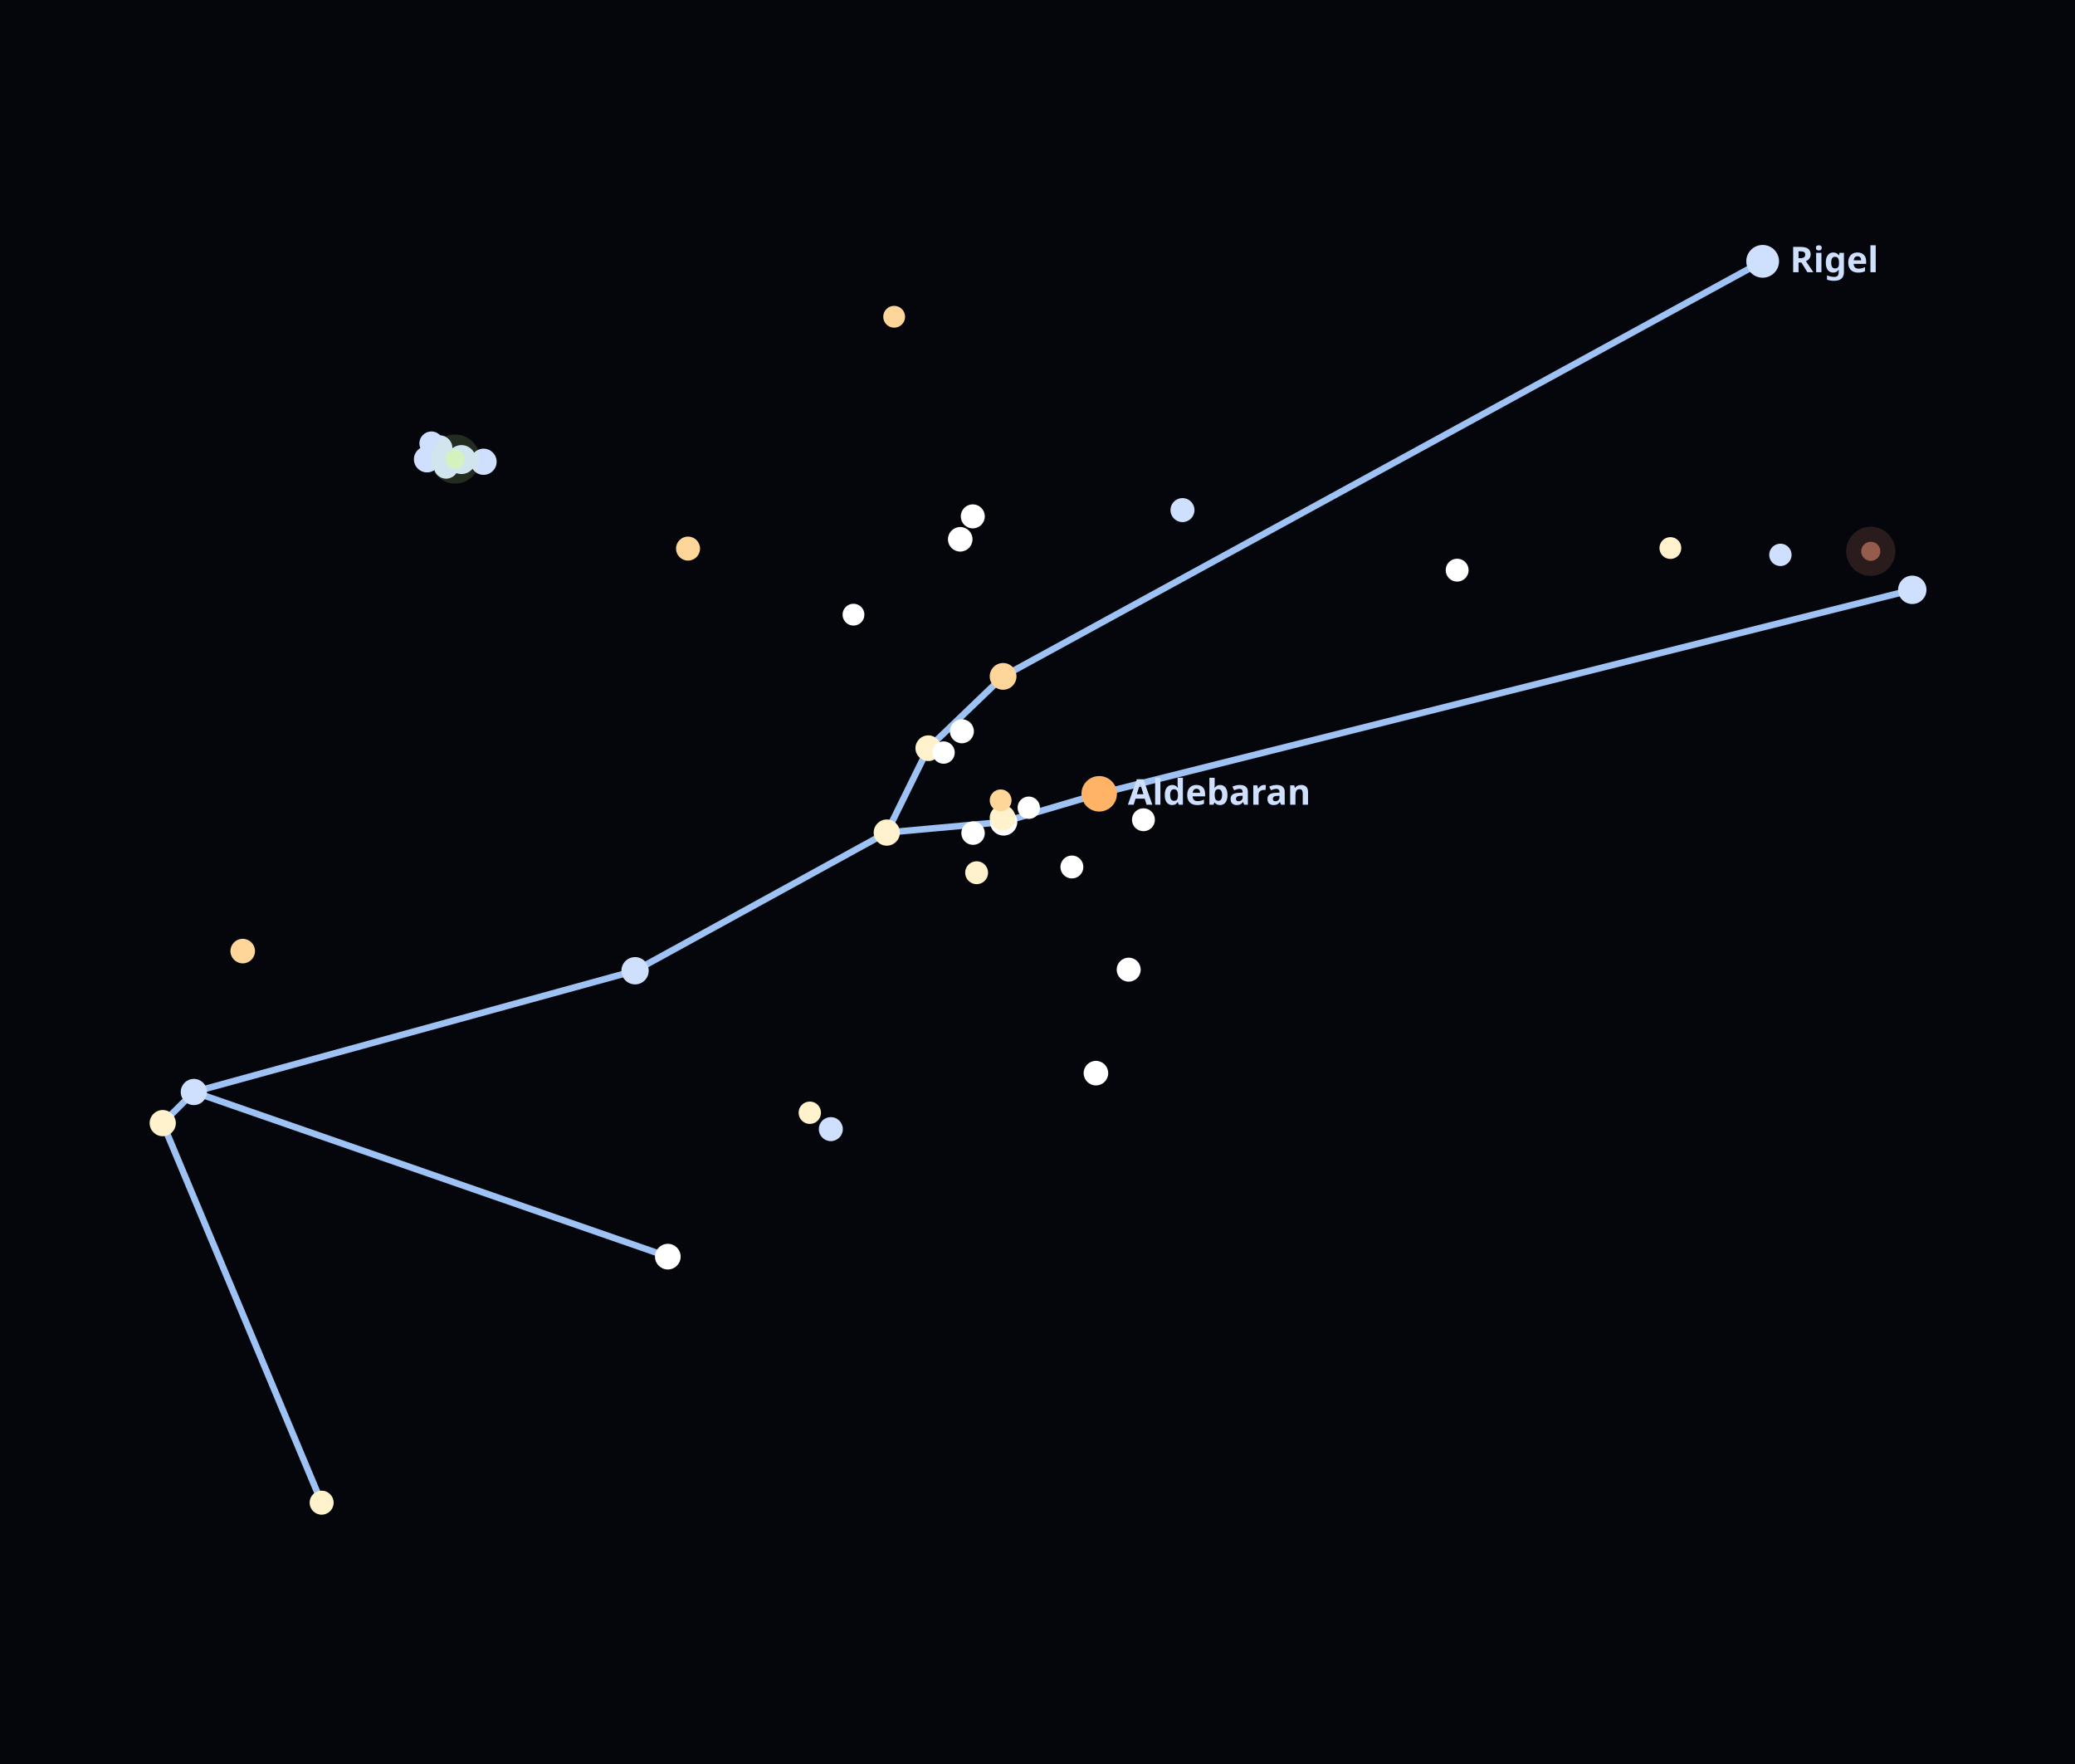
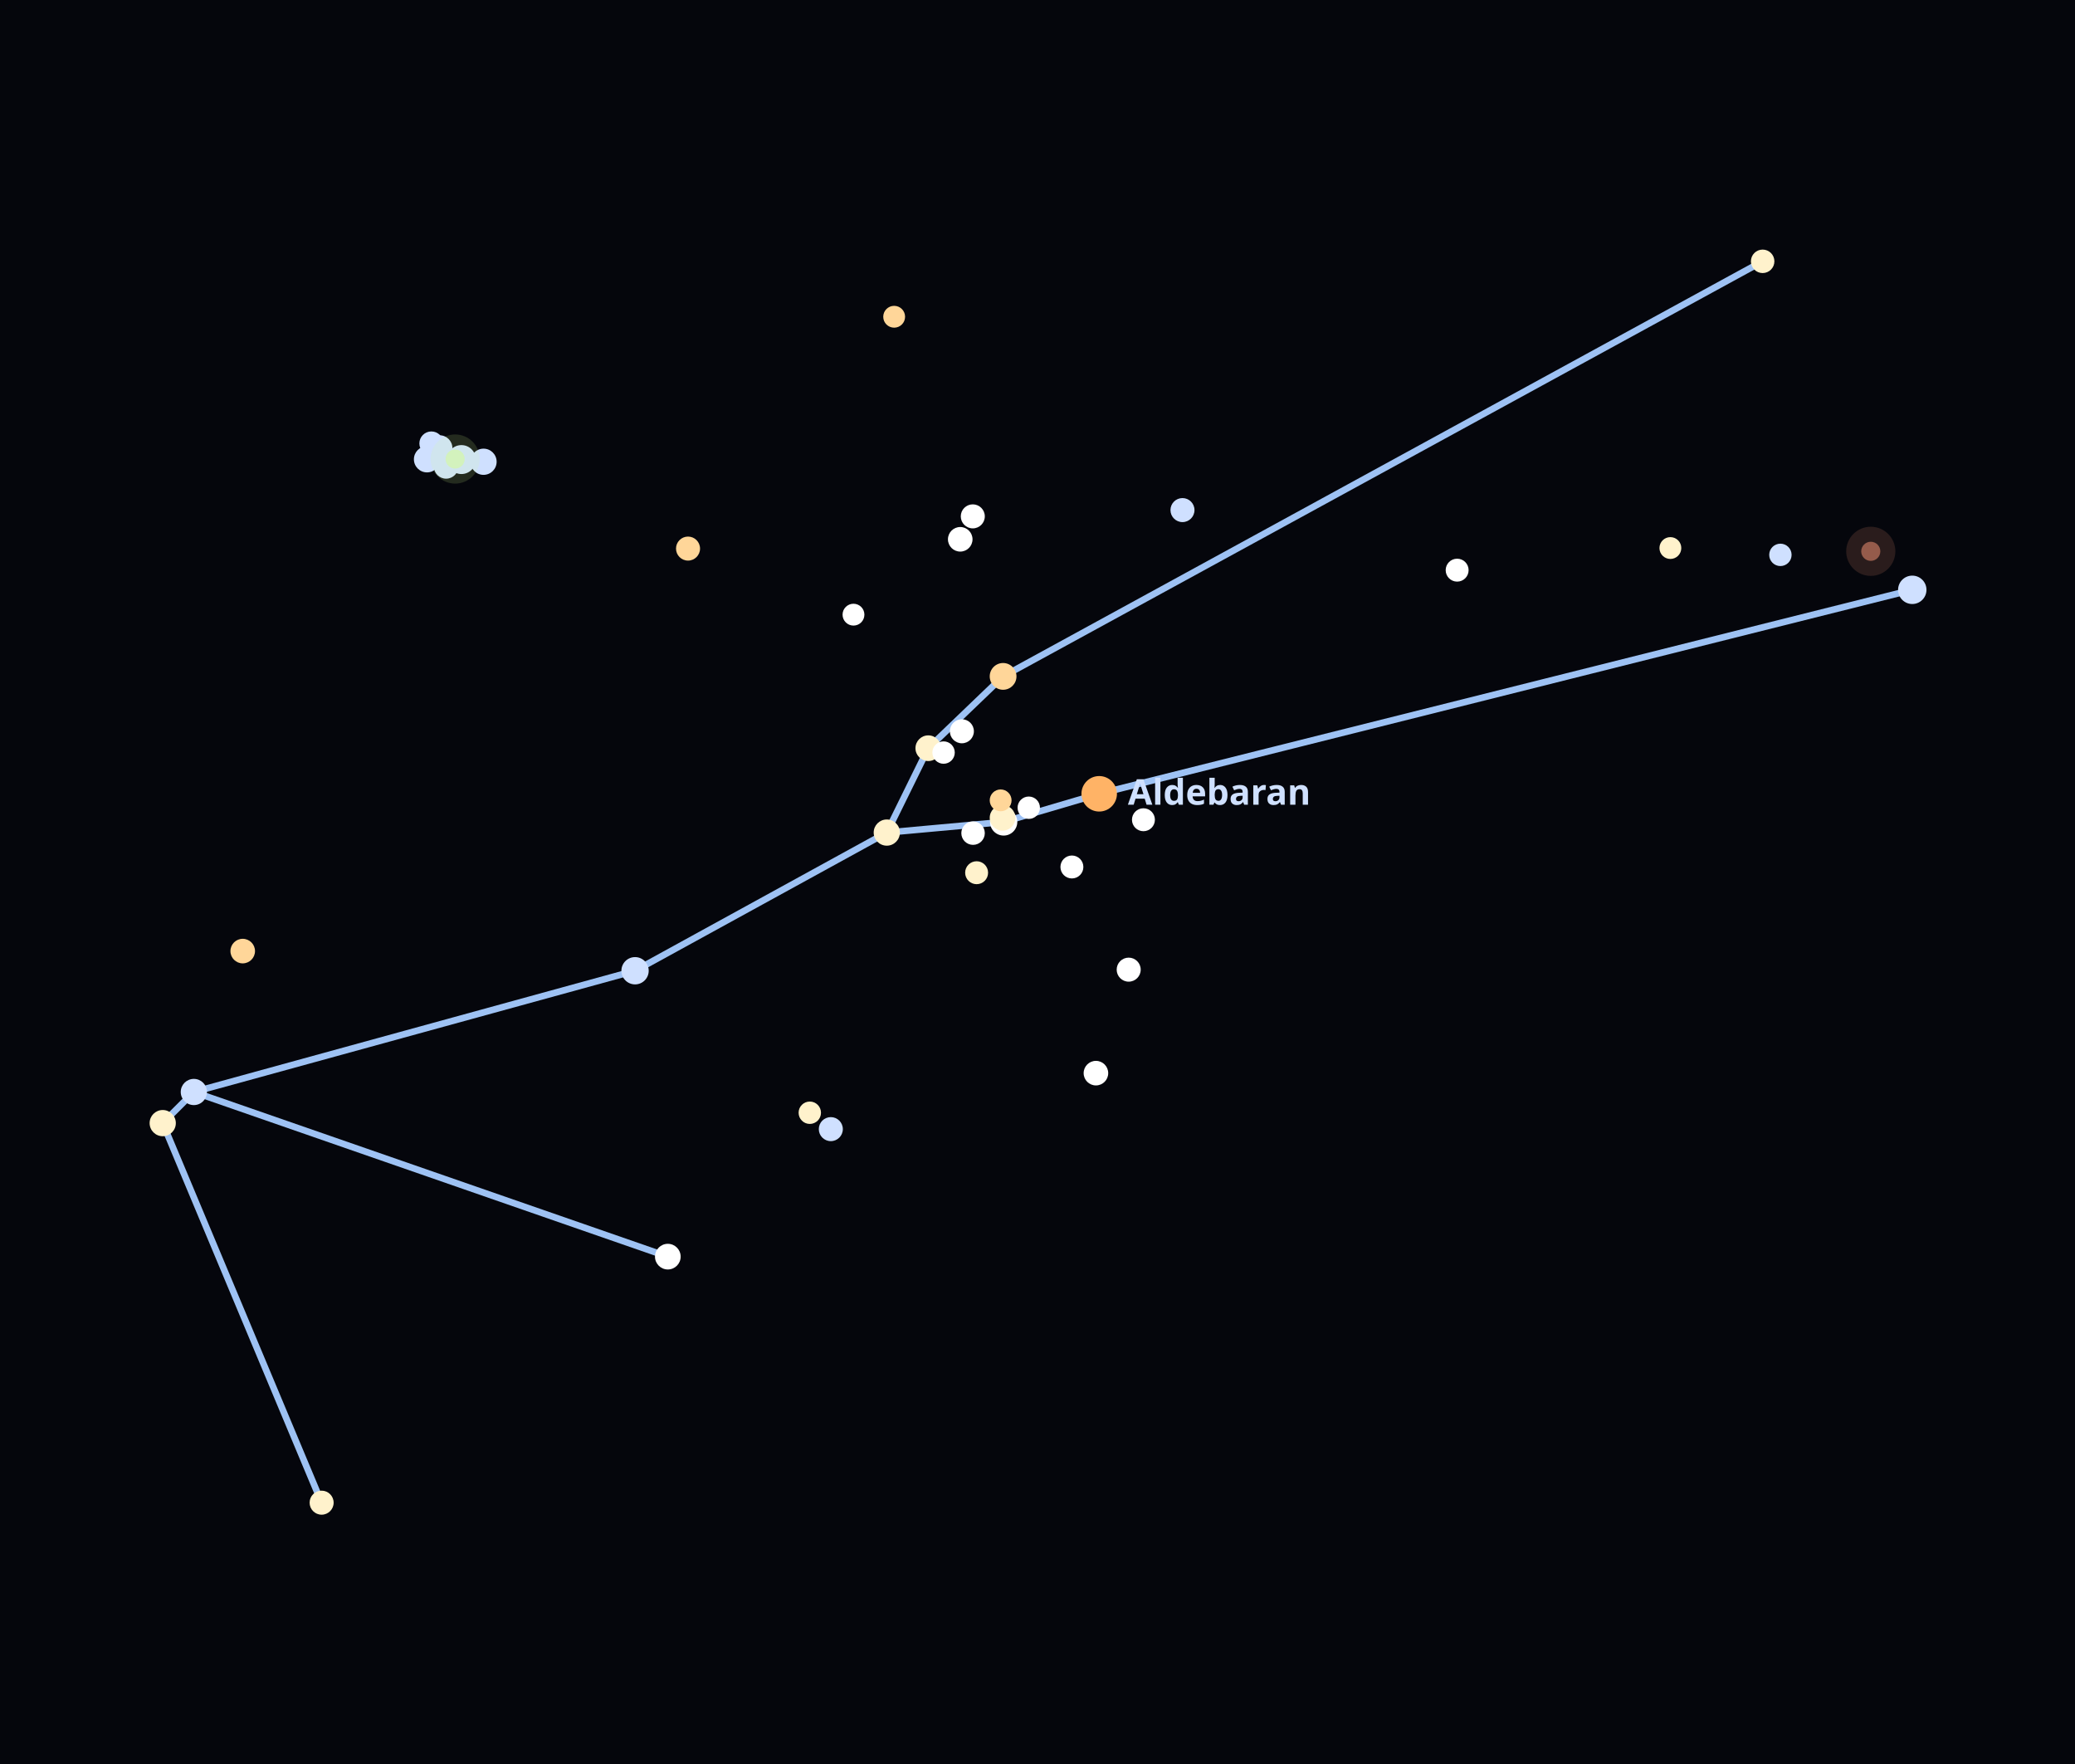
<svg xmlns="http://www.w3.org/2000/svg" viewBox="0 0 760 646" font-family="Audiowide, Segoe UI, sans-serif">
  <rect width="760" height="646" fill="#05060c" />
-   <polyline class="fig-line" points="700.4,216.0 402.6,290.7 367.6,301.0 324.8,304.9 340.0,274.0 367.4,247.7 645.6,95.7" fill="none" stroke="#a6ccff" stroke-width="2.4" stroke-opacity="0.95" stroke-linejoin="round" data-seq="26451,21421,20894,20205,20455,20889,25428" />
+   <polyline class="fig-line" points="700.4,216.0 402.6,290.7 367.6,301.0 324.8,304.9 340.0,274.0 367.4,247.7 645.6,95.7" fill="none" stroke="#a6ccff" stroke-width="2.4" stroke-opacity="0.95" stroke-linejoin="round" data-seq="26451,21421,20894,20205,20455,20889,-900000" />
  <polyline class="fig-line" points="324.8,304.9 232.6,355.5 71.0,399.9 244.6,460.2" fill="none" stroke="#a6ccff" stroke-width="2.4" stroke-opacity="0.95" stroke-linejoin="round" data-seq="20205,18724,16083,18907" />
  <polyline class="fig-line" points="71.0,399.9 59.6,411.3 117.8,550.3" fill="none" stroke="#a6ccff" stroke-width="2.4" stroke-opacity="0.95" stroke-linejoin="round" data-seq="16083,15900,16852" />
  <circle class="star" cx="700.4" cy="216.0" r="5.2" fill="#cfe0ff" data-name="HIP 26451" data-meta="mag 2.97" data-vid="26451" />
  <circle class="star" cx="402.6" cy="290.7" r="6.5" fill="#ffb366" data-name="Aldebaran" data-meta="mag 0.87" data-vid="21421" />
  <text class="star-label" x="413.1" y="294.7" fill="#cfe0ff" font-size="13" font-weight="bold" data-vid="21421">Aldebaran</text>
  <circle class="star" cx="367.6" cy="301.0" r="5.0" fill="#ffffff" data-name="HIP 20894" data-meta="mag 3.4" data-vid="20894" />
  <circle class="star" cx="324.8" cy="304.9" r="4.8" fill="#fff2cc" data-name="HIP 20205" data-meta="mag 3.65" data-vid="20205" />
  <circle class="star" cx="340.0" cy="274.0" r="4.7" fill="#fff2cc" data-name="HIP 20455" data-meta="mag 3.77" data-vid="20455" />
  <circle class="star" cx="367.4" cy="247.7" r="4.9" fill="#ffd699" data-name="HIP 20889" data-meta="mag 3.53" data-vid="20889" />
-   <circle class="star" cx="645.6" cy="95.7" r="6.0" fill="#cfe0ff" data-name="Rigel" data-meta="mag 1.65" data-vid="25428" />
-   <text class="star-label" x="655.6" y="99.7" fill="#cfe0ff" font-size="13" font-weight="bold" data-vid="25428">Rigel</text>
+   <circle class="star" cx="645.6" cy="95.7" r="4.3" fill="#fff2cc" data-name="HIP -900000" data-meta="mag 4.5" data-vid="-900000" />
  <circle class="star" cx="232.6" cy="355.5" r="5.0" fill="#cfe0ff" data-name="HIP 18724" data-meta="mag 3.41" data-vid="18724" />
  <circle class="star" cx="71.0" cy="399.9" r="4.8" fill="#cfe0ff" data-name="HIP 16083" data-meta="mag 3.73" data-vid="16083" />
  <circle class="star" cx="244.6" cy="460.2" r="4.7" fill="#ffffff" data-name="HIP 18907" data-meta="mag 3.91" data-vid="18907" />
  <circle class="star" cx="59.6" cy="411.3" r="4.8" fill="#fff2cc" data-name="HIP 15900" data-meta="mag 3.61" data-vid="15900" />
  <circle class="star" cx="117.8" cy="550.3" r="4.4" fill="#fff2cc" data-name="HIP 16852" data-meta="mag 4.29" data-vid="16852" />
  <circle class="star" cx="599.3" cy="-184.5" r="7.0" fill="#fff2cc" data-name="Elnath" data-meta="mag 0.08" data-vid="24608" />
  <text class="star-label" x="610.2" y="-180.5" fill="#cfe0ff" font-size="13" font-weight="bold" data-vid="24608">Elnath</text>
  <circle class="star" cx="169.0" cy="168.3" r="5.3" fill="#cfe0ff" data-name="HIP 17702" data-meta="mag 2.85" data-vid="17702" />
  <circle class="star" cx="177.1" cy="169.1" r="4.8" fill="#cfe0ff" data-name="HIP 17847" data-meta="mag 3.62" data-vid="17847" />
  <circle class="star" cx="156.4" cy="168.2" r="4.8" fill="#cfe0ff" data-name="HIP 17499" data-meta="mag 3.72" data-vid="17499" />
  <circle class="star" cx="367.2" cy="299.5" r="4.7" fill="#fff2cc" data-name="HIP 20885" data-meta="mag 3.84" data-vid="20885" />
  <circle class="star" cx="161.0" cy="164.1" r="4.7" fill="#cfe0ff" data-name="HIP 17573" data-meta="mag 3.87" data-vid="17573" />
  <circle class="star" cx="88.9" cy="348.3" r="4.5" fill="#ffd699" data-name="HIP 16369" data-meta="mag 4.14" data-vid="16369" />
  <circle class="star" cx="163.4" cy="170.8" r="4.5" fill="#cfe0ff" data-name="HIP 17608" data-meta="mag 4.14" data-vid="17608" />
  <circle class="star" cx="351.7" cy="197.5" r="4.5" fill="#ffffff" data-name="HIP 20635" data-meta="mag 4.21" data-vid="20635" />
  <circle class="star" cx="401.4" cy="393.0" r="4.5" fill="#ffffff" data-name="HIP 21402" data-meta="mag 4.25" data-vid="21402" />
  <circle class="star" cx="304.3" cy="413.5" r="4.4" fill="#cfe0ff" data-name="HIP 19860" data-meta="mag 4.27" data-vid="19860" />
  <circle class="star" cx="413.4" cy="355.1" r="4.4" fill="#ffffff" data-name="HIP 21589" data-meta="mag 4.27" data-vid="21589" />
  <circle class="star" cx="433.1" cy="186.8" r="4.4" fill="#cfe0ff" data-name="HIP 21881" data-meta="mag 4.27" data-vid="21881" />
  <circle class="star" cx="356.3" cy="189.1" r="4.4" fill="#ffffff" data-name="HIP 20711" data-meta="mag 4.28" data-vid="20711" />
  <circle class="star" cx="158.0" cy="162.4" r="4.4" fill="#cfe0ff" data-name="HIP 17531" data-meta="mag 4.3" data-vid="17531" />
  <circle class="star" cx="352.3" cy="267.8" r="4.4" fill="#ffffff" data-name="HIP 20648" data-meta="mag 4.3" data-vid="20648" />
  <circle class="star" cx="252.0" cy="200.9" r="4.4" fill="#ffd699" data-name="HIP 19038" data-meta="mag 4.36" data-vid="19038" />
  <circle class="star" cx="356.4" cy="305.1" r="4.3" fill="#ffffff" data-name="HIP 20713" data-meta="mag 4.48" data-vid="20713" />
  <circle class="star" cx="533.7" cy="208.8" r="4.2" fill="#ffffff" data-name="HIP 23497" data-meta="mag 4.62" data-vid="23497" />
  <circle class="star" cx="392.6" cy="317.5" r="4.2" fill="#ffffff" data-name="HIP 21273" data-meta="mag 4.65" data-vid="21273" />
  <circle class="star" cx="418.8" cy="300.2" r="4.2" fill="#ffffff" data-name="HIP 21683" data-meta="mag 4.67" data-vid="21683" />
  <circle class="star" cx="357.7" cy="319.6" r="4.2" fill="#fff2cc" data-name="HIP 20732" data-meta="mag 4.69" data-vid="20732" />
  <circle class="star" cx="376.8" cy="295.8" r="4.1" fill="#ffffff" data-name="HIP 21029" data-meta="mag 4.78" data-vid="21029" />
  <circle class="star" cx="345.6" cy="275.6" r="4.1" fill="#ffffff" data-name="HIP 20542" data-meta="mag 4.8" data-vid="20542" />
  <circle class="star" cx="296.6" cy="407.5" r="4.1" fill="#fff2cc" data-name="HIP 19740" data-meta="mag 4.84" data-vid="19740" />
  <circle class="star" cx="652.1" cy="203.2" r="4.1" fill="#cfe0ff" data-name="HIP 25539" data-meta="mag 4.88" data-vid="25539" />
  <circle class="star" cx="312.6" cy="225.1" r="4.0" fill="#ffffff" data-name="HIP 19990" data-meta="mag 4.93" data-vid="19990" />
  <circle class="star" cx="366.5" cy="293.1" r="4.0" fill="#ffd699" data-name="HIP 20877" data-meta="mag 4.96" data-vid="20877" />
  <circle class="star" cx="611.8" cy="200.7" r="4.0" fill="#fff2cc" data-name="HIP 24822" data-meta="mag 4.96" data-vid="24822" />
  <circle class="star" cx="327.5" cy="116.0" r="4.0" fill="#ffd699" data-name="HIP 20250" data-meta="mag 4.97" data-vid="20250" />
  <circle class="star" cx="685.2" cy="201.9" r="9" fill="#ff9b7a" fill-opacity="0.15" data-name="M1" data-meta="Resto de supernova" />
  <circle cx="685.2" cy="201.9" r="3.5" fill="#ff9b7a" fill-opacity="0.5" />
  <circle class="star" cx="166.7" cy="168.1" r="9" fill="#d6ff8c" fill-opacity="0.15" data-name="M45" data-meta="oc" />
  <circle cx="166.7" cy="168.1" r="3.5" fill="#d6ff8c" fill-opacity="0.5" />
</svg>
